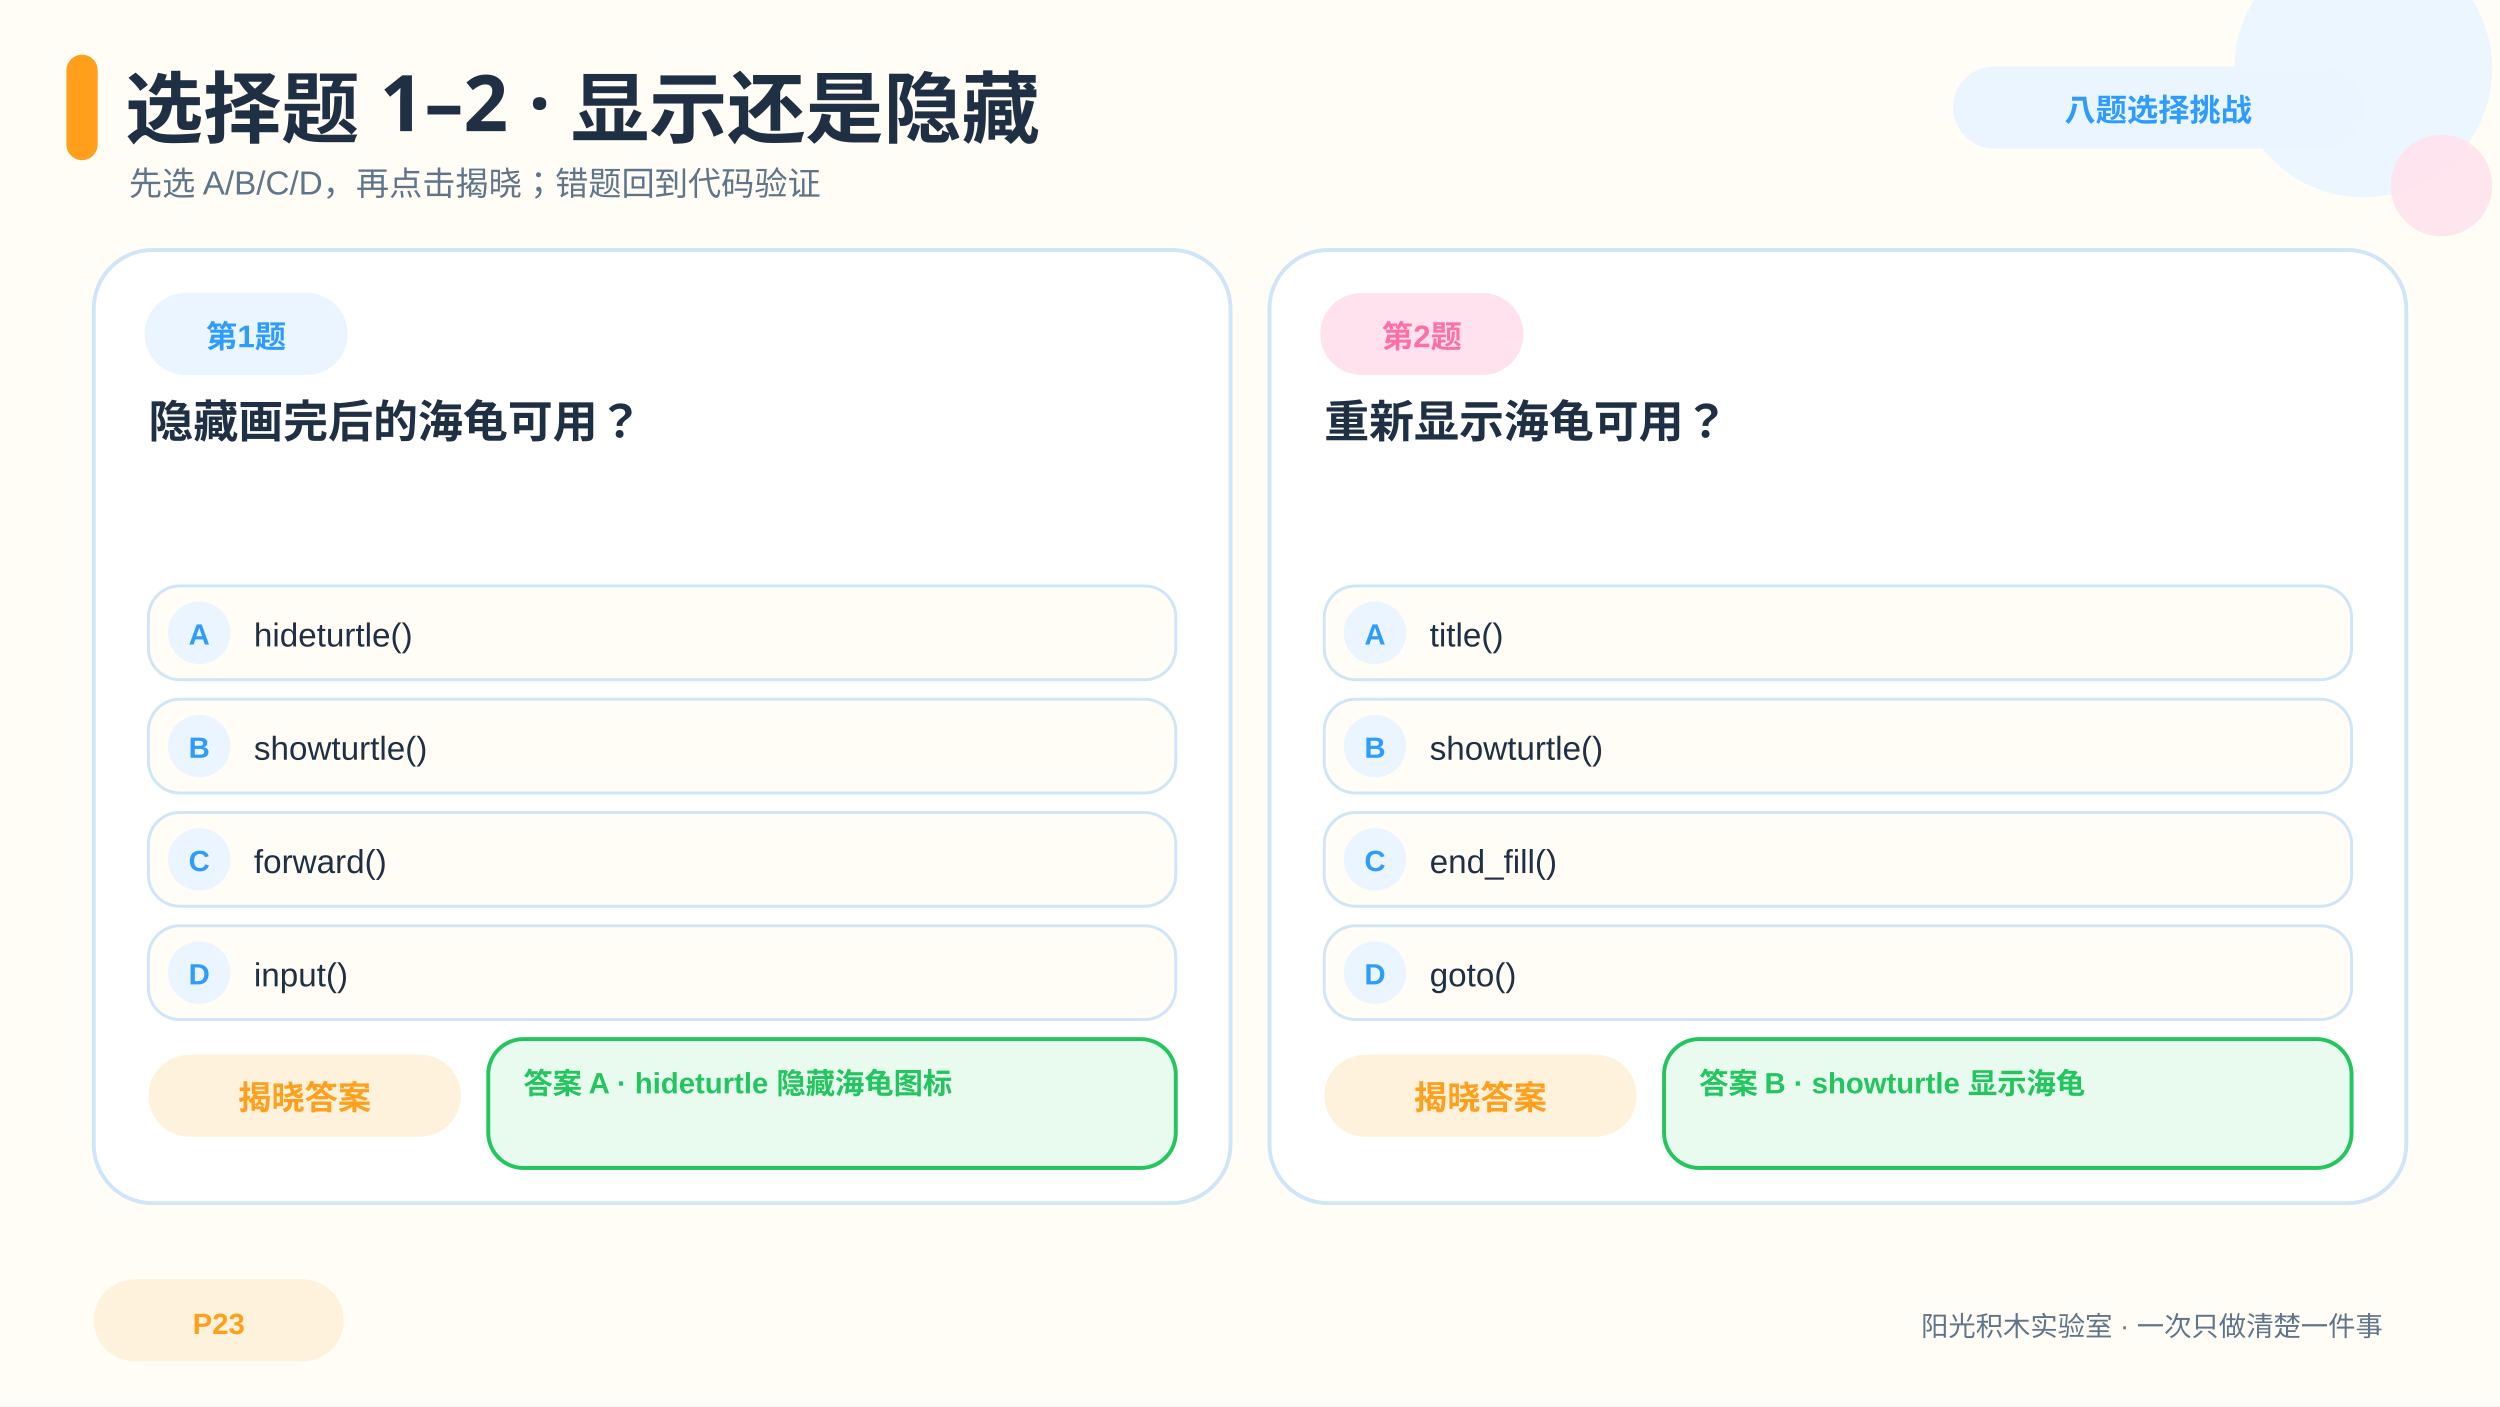
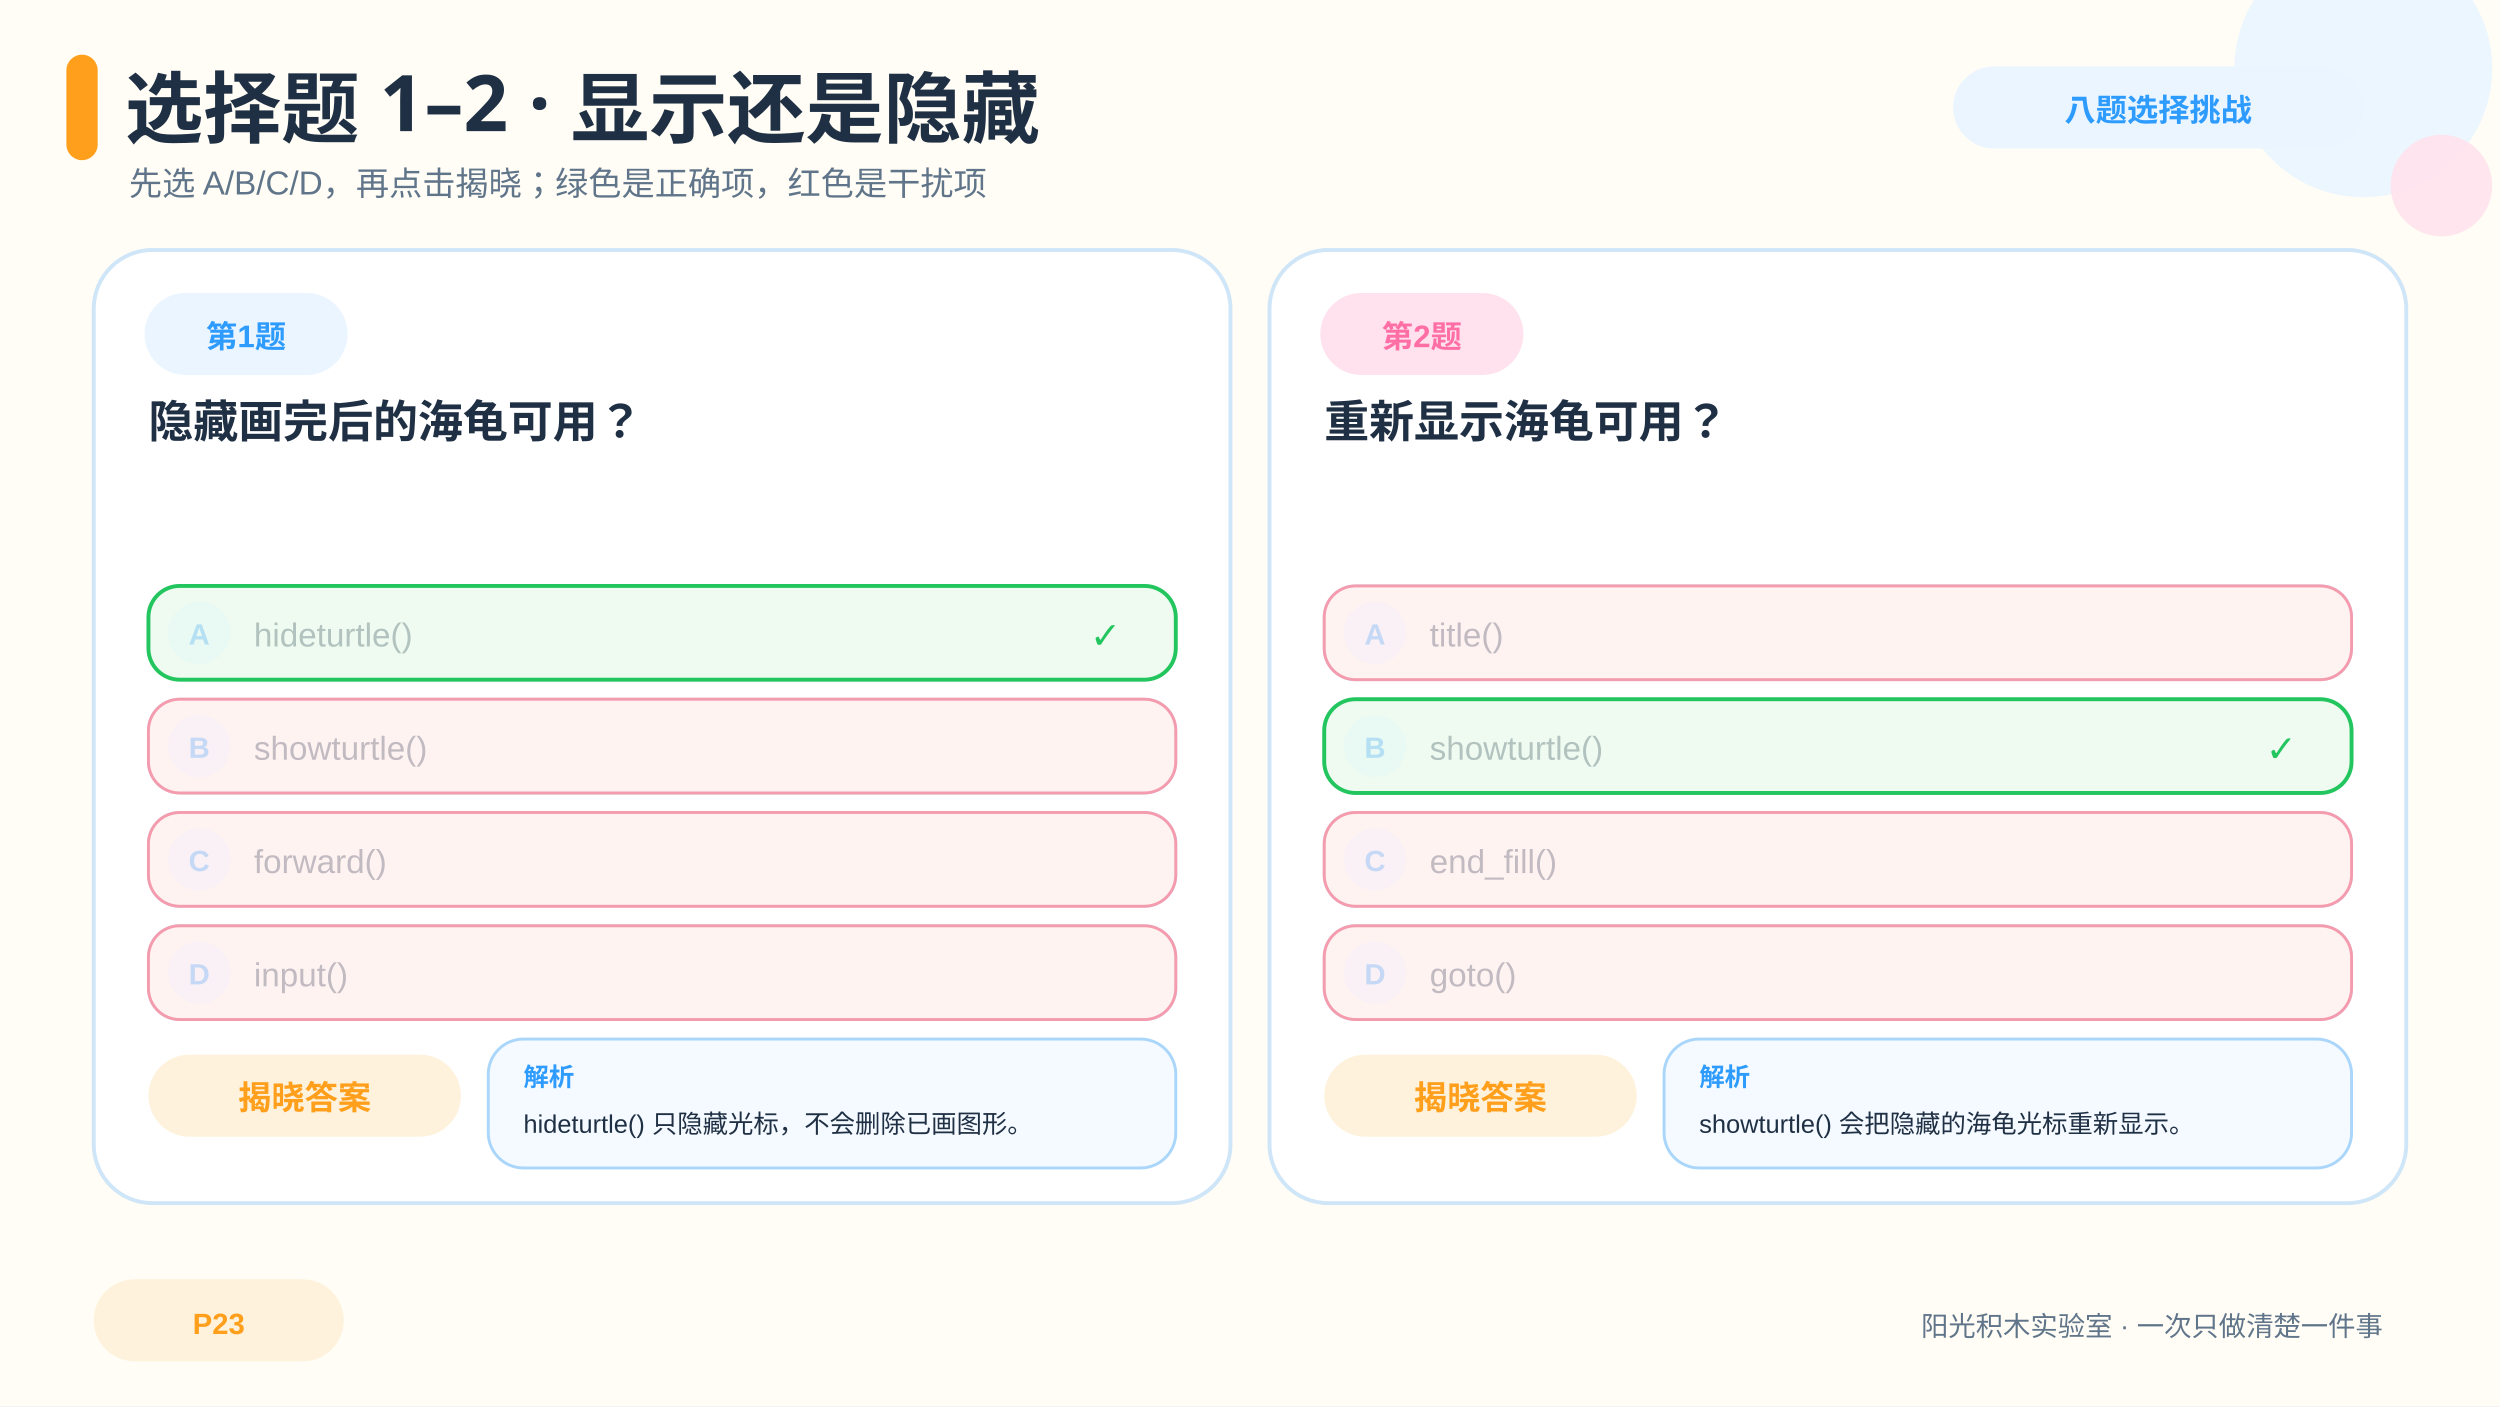
<svg xmlns="http://www.w3.org/2000/svg" viewBox="0 0 1280 720" data-pptx-page-role="content" font-family="Microsoft YaHei, Arial, sans-serif">
  <rect x="0" y="0" width="1280" height="720" rx="0" fill="#FFFDF5" id="page-bg" />
  <circle cx="1210" cy="35" r="66" fill="#EAF5FF" opacity="0.9" />
  <circle cx="1250" cy="95" r="26" fill="#FFE2ED" opacity="0.9" />
  <rect x="34" y="28" width="16" height="54" rx="8" fill="#FF9F1C" />
  <text x="64" y="70" font-family="YouYuan, Microsoft YaHei, sans-serif" font-size="40" font-weight="700" fill="#203044" text-anchor="start">选择题 1–2 · 显示还是隐藏</text>
-   <text x="66" y="100" font-family="Microsoft YaHei, Arial, sans-serif" font-size="17" font-weight="400" fill="#60758A" text-anchor="start">先选 A/B/C/D，再点击揭晓；错题回到代码验证</text>
+   <text x="66" y="100" font-family="Microsoft YaHei, Arial, sans-serif" font-size="17" fill="#60758A">先选 A/B/C/D，再点击揭晓；绿色是正确项，红色是干扰项</text>
  <rect x="1000" y="34" width="210" height="42" rx="21" fill="#EAF5FF" />
-   <text x="1105.0" y="62" font-family="Microsoft YaHei, Arial, sans-serif" font-size="16" font-weight="700" fill="#2E9BFF" text-anchor="middle">八题选择挑战</text>
+   <text x="1105" y="62" font-family="Microsoft YaHei, Arial, sans-serif" font-size="16" font-weight="700" fill="#2E9BFF" text-anchor="middle">八题选择挑战</text>
  <rect x="48" y="655" width="128" height="42" rx="21" fill="#FFF2DC" />
-   <text x="112.0" y="683" font-family="Microsoft YaHei, Arial, sans-serif" font-size="15" font-weight="700" fill="#FF9F1C" text-anchor="middle">P23</text>
+   <text x="112" y="683" font-family="Microsoft YaHei, Arial, sans-serif" font-size="15" font-weight="700" fill="#FF9F1C" text-anchor="middle">P23</text>
  <rect x="48" y="128" width="582" height="488" rx="30" fill="#FFFFFF" stroke="#CFE5F8" stroke-width="2" />
  <rect x="74" y="150" width="104" height="42" rx="21" fill="#EAF5FF" />
-   <text x="126.0" y="178" font-family="Microsoft YaHei, Arial, sans-serif" font-size="16" font-weight="700" fill="#2E9BFF" text-anchor="middle">第1题</text>
-   <text x="76" y="224" font-family="Microsoft YaHei, Arial, sans-serif" font-size="23" font-weight="700" fill="#203044" text-anchor="start">
-     <tspan x="76" dy="0">隐藏画完后的海龟可用？</tspan>
-   </text>
+   <text x="126" y="178" font-family="Microsoft YaHei, Arial, sans-serif" font-size="16" font-weight="700" fill="#2E9BFF" text-anchor="middle">第1题</text>
+   <text x="76" y="224" font-family="Microsoft YaHei, Arial, sans-serif" font-size="23" font-weight="700" fill="#203044">隐藏画完后的海龟可用？</text>
  <rect x="76" y="300" width="526" height="48" rx="16" fill="#FFFDF5" stroke="#CFE5F8" stroke-width="1.5" />
  <circle cx="102" cy="324" r="16" fill="#EAF5FF" />
  <text x="102" y="330" font-family="Microsoft YaHei, Arial, sans-serif" font-size="15" font-weight="700" fill="#2E9BFF" text-anchor="middle">A</text>
-   <text x="130" y="331" font-family="Microsoft YaHei, Arial, sans-serif" font-size="17" font-weight="400" fill="#203044" text-anchor="start">hideturtle()</text>
+   <text x="130" y="331" font-family="Microsoft YaHei, Arial, sans-serif" font-size="17" fill="#203044">hideturtle()</text>
  <rect x="76" y="358" width="526" height="48" rx="16" fill="#FFFDF5" stroke="#CFE5F8" stroke-width="1.5" />
  <circle cx="102" cy="382" r="16" fill="#EAF5FF" />
  <text x="102" y="388" font-family="Microsoft YaHei, Arial, sans-serif" font-size="15" font-weight="700" fill="#2E9BFF" text-anchor="middle">B</text>
-   <text x="130" y="389" font-family="Microsoft YaHei, Arial, sans-serif" font-size="17" font-weight="400" fill="#203044" text-anchor="start">showturtle()</text>
+   <text x="130" y="389" font-family="Microsoft YaHei, Arial, sans-serif" font-size="17" fill="#203044">showturtle()</text>
  <rect x="76" y="416" width="526" height="48" rx="16" fill="#FFFDF5" stroke="#CFE5F8" stroke-width="1.5" />
  <circle cx="102" cy="440" r="16" fill="#EAF5FF" />
  <text x="102" y="446" font-family="Microsoft YaHei, Arial, sans-serif" font-size="15" font-weight="700" fill="#2E9BFF" text-anchor="middle">C</text>
-   <text x="130" y="447" font-family="Microsoft YaHei, Arial, sans-serif" font-size="17" font-weight="400" fill="#203044" text-anchor="start">forward()</text>
+   <text x="130" y="447" font-family="Microsoft YaHei, Arial, sans-serif" font-size="17" fill="#203044">forward()</text>
  <rect x="76" y="474" width="526" height="48" rx="16" fill="#FFFDF5" stroke="#CFE5F8" stroke-width="1.5" />
  <circle cx="102" cy="498" r="16" fill="#EAF5FF" />
  <text x="102" y="504" font-family="Microsoft YaHei, Arial, sans-serif" font-size="15" font-weight="700" fill="#2E9BFF" text-anchor="middle">D</text>
-   <text x="130" y="505" font-family="Microsoft YaHei, Arial, sans-serif" font-size="17" font-weight="400" fill="#203044" text-anchor="start">input()</text>
+   <text x="130" y="505" font-family="Microsoft YaHei, Arial, sans-serif" font-size="17" fill="#203044">input()</text>
  <rect x="76" y="540" width="160" height="42" rx="21" fill="#FFF2DC" />
-   <text x="156.0" y="568" font-family="Microsoft YaHei, Arial, sans-serif" font-size="17" font-weight="700" fill="#FF9F1C" text-anchor="middle">揭晓答案</text>
+   <text x="156" y="568" font-family="Microsoft YaHei, Arial, sans-serif" font-size="17" font-weight="700" fill="#FF9F1C" text-anchor="middle">揭晓答案</text>
  <g id="reveal-q1-hit" data-pptx-role="decoration" data-pptx-bounds="0 0 1280 720">
    <rect x="76" y="540" width="160" height="42" rx="20" fill="#FFFFFF" opacity="0.001" />
  </g>
  <g id="state-q1" data-pptx-role="decoration" data-pptx-bounds="0 0 1280 720">
-     <rect x="250" y="532" width="352" height="66" rx="18" fill="#E9FBEF" stroke="#22C55E" stroke-width="2" />
-     <text x="268" y="560" font-family="Microsoft YaHei, Arial, sans-serif" font-size="15" font-weight="700" fill="#22C55E" text-anchor="start">答案 A · hideturtle 隐藏海龟图标</text>
+     <rect x="76" y="300" width="526" height="48" rx="16" fill="#E9FBEF" fill-opacity="0.72" stroke="#22C55E" stroke-width="2" />
+     <rect x="76" y="358" width="526" height="48" rx="16" fill="#FFF0F2" fill-opacity="0.72" stroke="#F59BAE" stroke-width="1.5" />
+     <rect x="76" y="416" width="526" height="48" rx="16" fill="#FFF0F2" fill-opacity="0.72" stroke="#F59BAE" stroke-width="1.5" />
+     <rect x="76" y="474" width="526" height="48" rx="16" fill="#FFF0F2" fill-opacity="0.72" stroke="#F59BAE" stroke-width="1.5" />
+     <text x="574" y="332" font-family="Microsoft YaHei, Arial, sans-serif" font-size="19" font-weight="700" fill="#22C55E" text-anchor="end">✓</text>
+     <rect x="250" y="532" width="352" height="66" rx="18" fill="#F4FAFF" stroke="#A9D6FA" stroke-width="1.5" />
+     <text x="268" y="556" font-family="Microsoft YaHei, Arial, sans-serif" font-size="13" font-weight="700" fill="#2E9BFF">解析</text>
+     <text x="268" y="580" font-family="Microsoft YaHei, Arial, sans-serif" font-size="13" fill="#203044">hideturtle() 只隐藏光标，不会删除已画图形。</text>
  </g>
  <rect x="650" y="128" width="582" height="488" rx="30" fill="#FFFFFF" stroke="#CFE5F8" stroke-width="2" />
  <rect x="676" y="150" width="104" height="42" rx="21" fill="#FFE2ED" />
-   <text x="728.0" y="178" font-family="Microsoft YaHei, Arial, sans-serif" font-size="16" font-weight="700" fill="#FF6FA5" text-anchor="middle">第2题</text>
-   <text x="678" y="224" font-family="Microsoft YaHei, Arial, sans-serif" font-size="23" font-weight="700" fill="#203044" text-anchor="start">
-     <tspan x="678" dy="0">重新显示海龟可用？</tspan>
-   </text>
+   <text x="728" y="178" font-family="Microsoft YaHei, Arial, sans-serif" font-size="16" font-weight="700" fill="#FF6FA5" text-anchor="middle">第2题</text>
+   <text x="678" y="224" font-family="Microsoft YaHei, Arial, sans-serif" font-size="23" font-weight="700" fill="#203044">重新显示海龟可用？</text>
  <rect x="678" y="300" width="526" height="48" rx="16" fill="#FFFDF5" stroke="#CFE5F8" stroke-width="1.5" />
  <circle cx="704" cy="324" r="16" fill="#EAF5FF" />
  <text x="704" y="330" font-family="Microsoft YaHei, Arial, sans-serif" font-size="15" font-weight="700" fill="#2E9BFF" text-anchor="middle">A</text>
-   <text x="732" y="331" font-family="Microsoft YaHei, Arial, sans-serif" font-size="17" font-weight="400" fill="#203044" text-anchor="start">title()</text>
+   <text x="732" y="331" font-family="Microsoft YaHei, Arial, sans-serif" font-size="17" fill="#203044">title()</text>
  <rect x="678" y="358" width="526" height="48" rx="16" fill="#FFFDF5" stroke="#CFE5F8" stroke-width="1.5" />
  <circle cx="704" cy="382" r="16" fill="#EAF5FF" />
  <text x="704" y="388" font-family="Microsoft YaHei, Arial, sans-serif" font-size="15" font-weight="700" fill="#2E9BFF" text-anchor="middle">B</text>
-   <text x="732" y="389" font-family="Microsoft YaHei, Arial, sans-serif" font-size="17" font-weight="400" fill="#203044" text-anchor="start">showturtle()</text>
+   <text x="732" y="389" font-family="Microsoft YaHei, Arial, sans-serif" font-size="17" fill="#203044">showturtle()</text>
  <rect x="678" y="416" width="526" height="48" rx="16" fill="#FFFDF5" stroke="#CFE5F8" stroke-width="1.5" />
  <circle cx="704" cy="440" r="16" fill="#EAF5FF" />
  <text x="704" y="446" font-family="Microsoft YaHei, Arial, sans-serif" font-size="15" font-weight="700" fill="#2E9BFF" text-anchor="middle">C</text>
-   <text x="732" y="447" font-family="Microsoft YaHei, Arial, sans-serif" font-size="17" font-weight="400" fill="#203044" text-anchor="start">end_fill()</text>
+   <text x="732" y="447" font-family="Microsoft YaHei, Arial, sans-serif" font-size="17" fill="#203044">end_fill()</text>
  <rect x="678" y="474" width="526" height="48" rx="16" fill="#FFFDF5" stroke="#CFE5F8" stroke-width="1.5" />
  <circle cx="704" cy="498" r="16" fill="#EAF5FF" />
  <text x="704" y="504" font-family="Microsoft YaHei, Arial, sans-serif" font-size="15" font-weight="700" fill="#2E9BFF" text-anchor="middle">D</text>
-   <text x="732" y="505" font-family="Microsoft YaHei, Arial, sans-serif" font-size="17" font-weight="400" fill="#203044" text-anchor="start">goto()</text>
+   <text x="732" y="505" font-family="Microsoft YaHei, Arial, sans-serif" font-size="17" fill="#203044">goto()</text>
  <rect x="678" y="540" width="160" height="42" rx="21" fill="#FFF2DC" />
-   <text x="758.0" y="568" font-family="Microsoft YaHei, Arial, sans-serif" font-size="17" font-weight="700" fill="#FF9F1C" text-anchor="middle">揭晓答案</text>
+   <text x="758" y="568" font-family="Microsoft YaHei, Arial, sans-serif" font-size="17" font-weight="700" fill="#FF9F1C" text-anchor="middle">揭晓答案</text>
  <g id="reveal-q2-hit" data-pptx-role="decoration" data-pptx-bounds="0 0 1280 720">
    <rect x="678" y="540" width="160" height="42" rx="20" fill="#FFFFFF" opacity="0.001" />
  </g>
  <g id="state-q2" data-pptx-role="decoration" data-pptx-bounds="0 0 1280 720">
-     <rect x="852" y="532" width="352" height="66" rx="18" fill="#E9FBEF" stroke="#22C55E" stroke-width="2" />
-     <text x="870" y="560" font-family="Microsoft YaHei, Arial, sans-serif" font-size="15" font-weight="700" fill="#22C55E" text-anchor="start">答案 B · showturtle 显示海龟</text>
+     <rect x="678" y="300" width="526" height="48" rx="16" fill="#FFF0F2" fill-opacity="0.72" stroke="#F59BAE" stroke-width="1.5" />
+     <rect x="678" y="358" width="526" height="48" rx="16" fill="#E9FBEF" fill-opacity="0.72" stroke="#22C55E" stroke-width="2" />
+     <rect x="678" y="416" width="526" height="48" rx="16" fill="#FFF0F2" fill-opacity="0.72" stroke="#F59BAE" stroke-width="1.5" />
+     <rect x="678" y="474" width="526" height="48" rx="16" fill="#FFF0F2" fill-opacity="0.72" stroke="#F59BAE" stroke-width="1.5" />
+     <text x="1176" y="390" font-family="Microsoft YaHei, Arial, sans-serif" font-size="19" font-weight="700" fill="#22C55E" text-anchor="end">✓</text>
+     <rect x="852" y="532" width="352" height="66" rx="18" fill="#F4FAFF" stroke="#A9D6FA" stroke-width="1.5" />
+     <text x="870" y="556" font-family="Microsoft YaHei, Arial, sans-serif" font-size="13" font-weight="700" fill="#2E9BFF">解析</text>
+     <text x="870" y="580" font-family="Microsoft YaHei, Arial, sans-serif" font-size="13" fill="#203044">showturtle() 会把隐藏的海龟光标重新显示。</text>
  </g>
-   <text x="1220" y="684" font-family="Microsoft YaHei, Arial, sans-serif" font-size="14" font-weight="400" fill="#60758A" text-anchor="end">阳光积木实验室 · 一次只做清楚一件事</text>
+   <text x="1220" y="684" font-family="Microsoft YaHei, Arial, sans-serif" font-size="14" fill="#60758A" text-anchor="end">阳光积木实验室 · 一次只做清楚一件事</text>
</svg>
